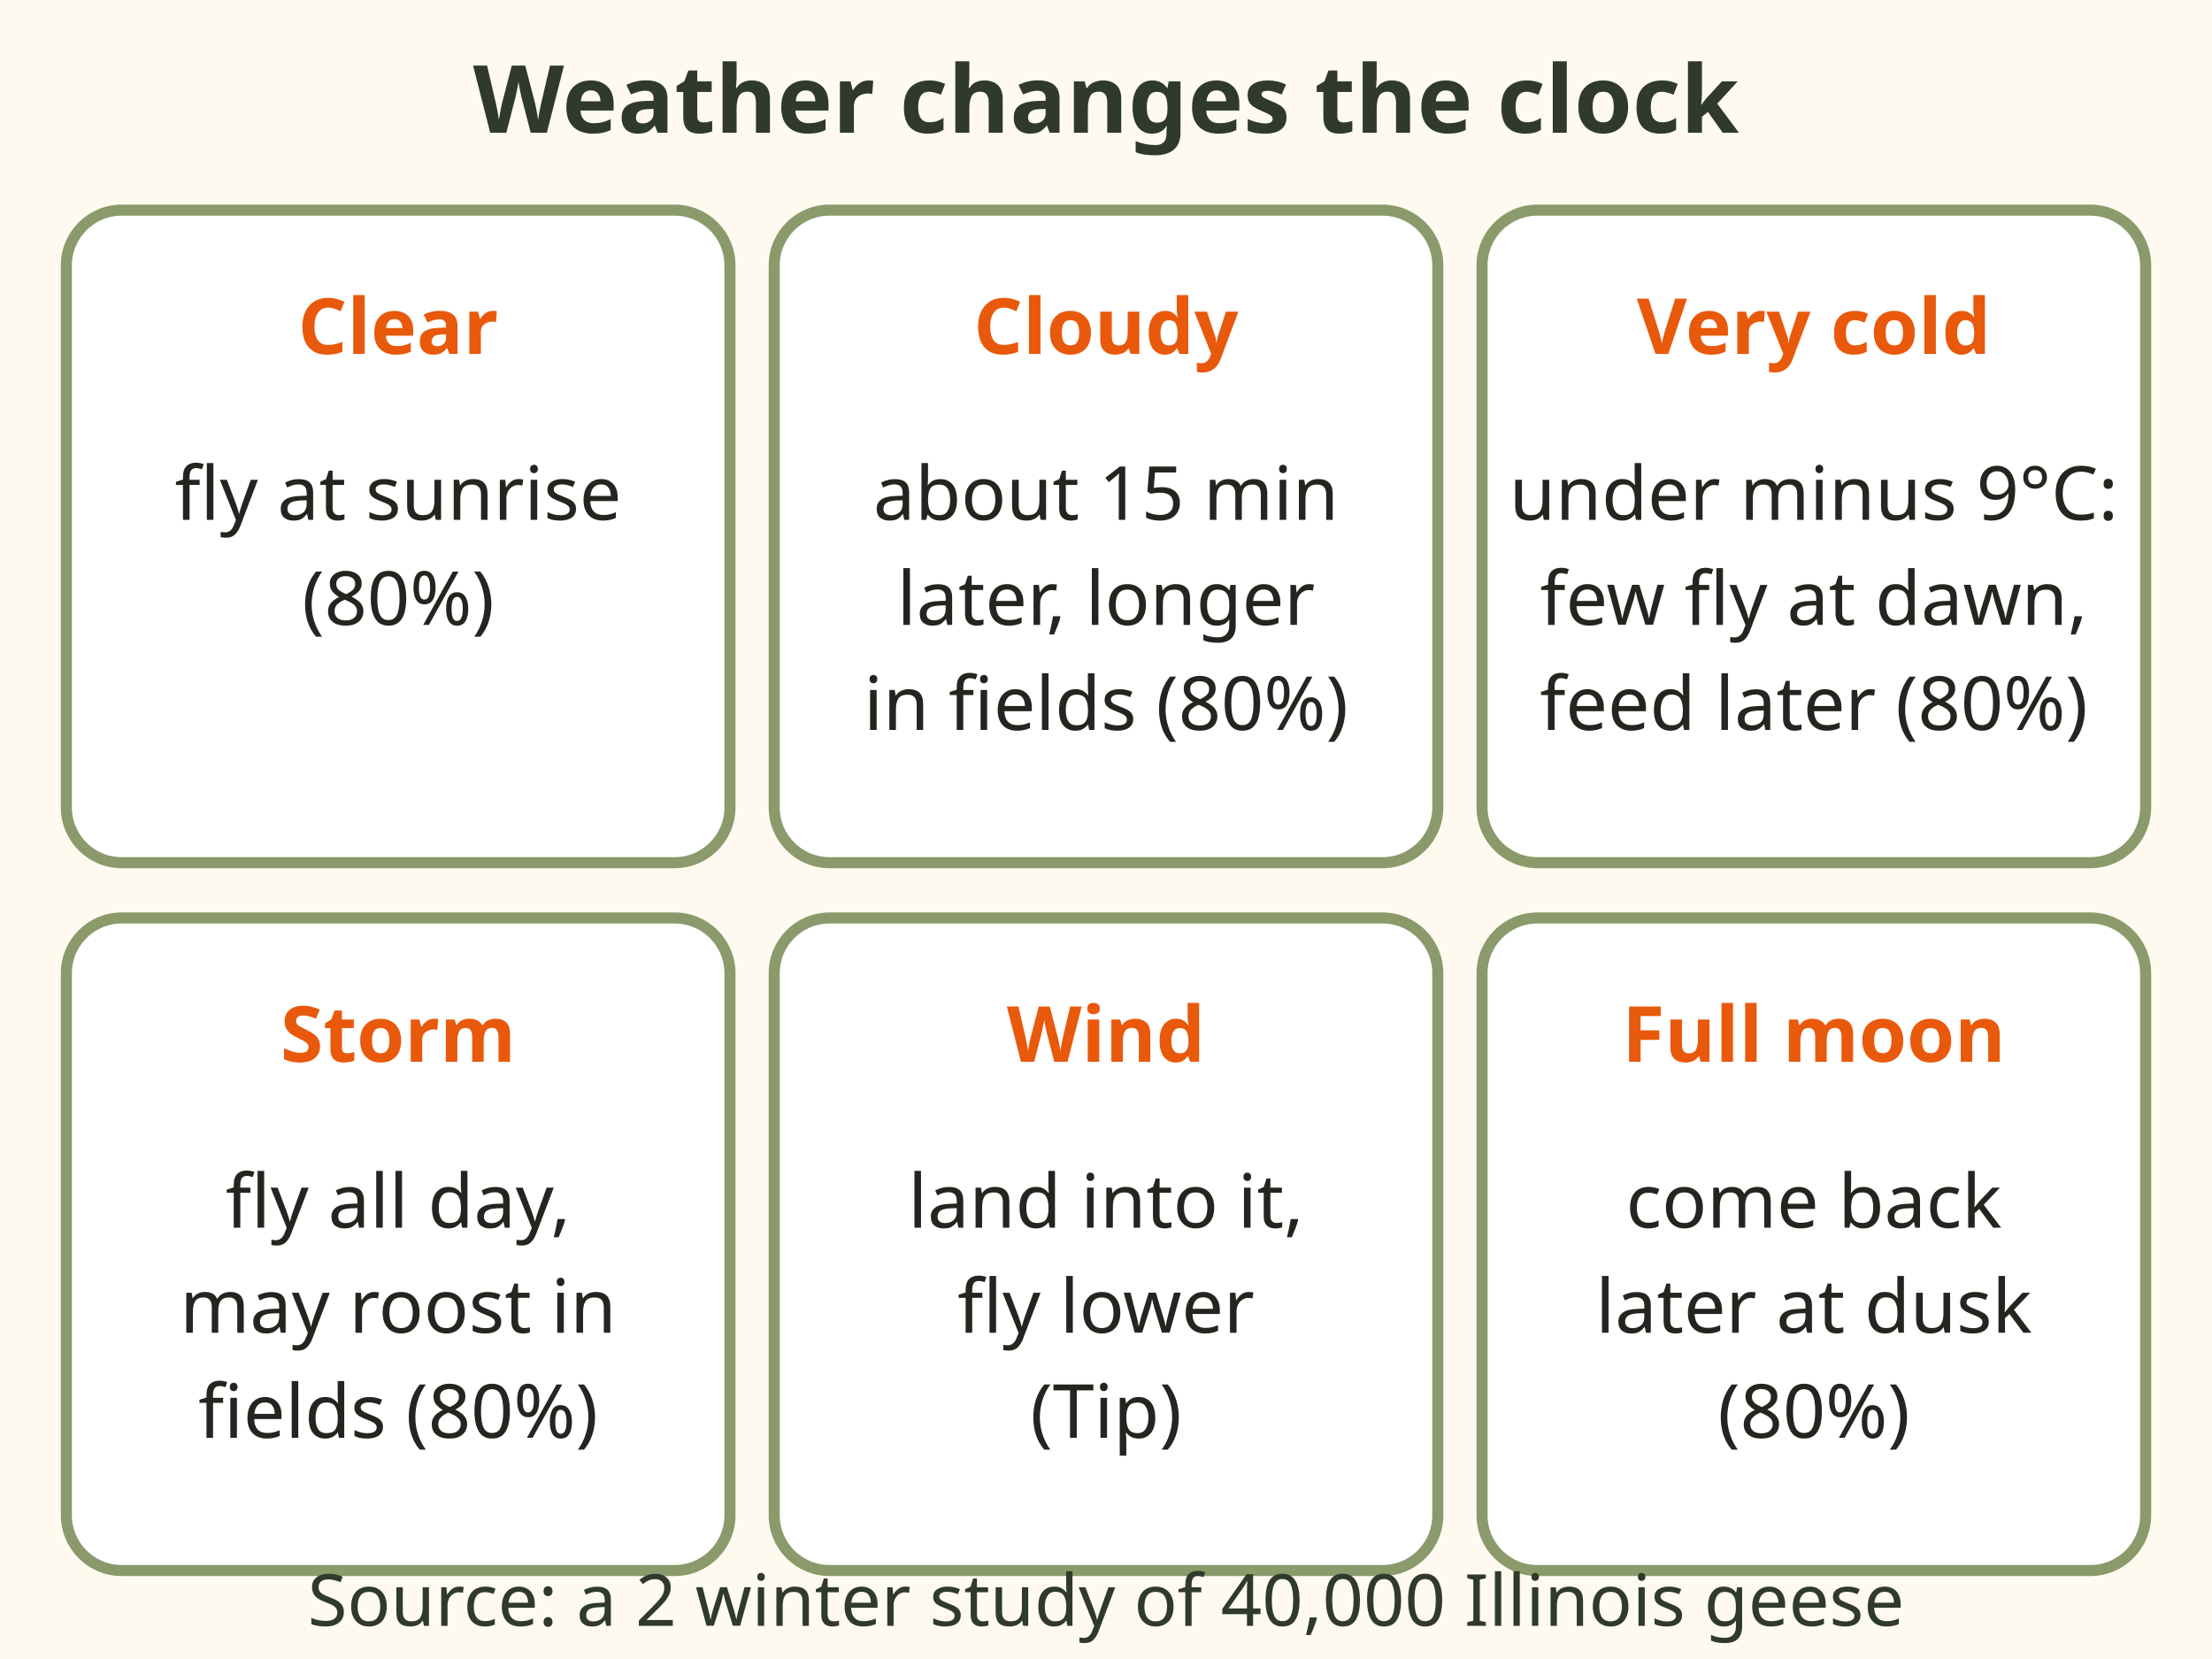
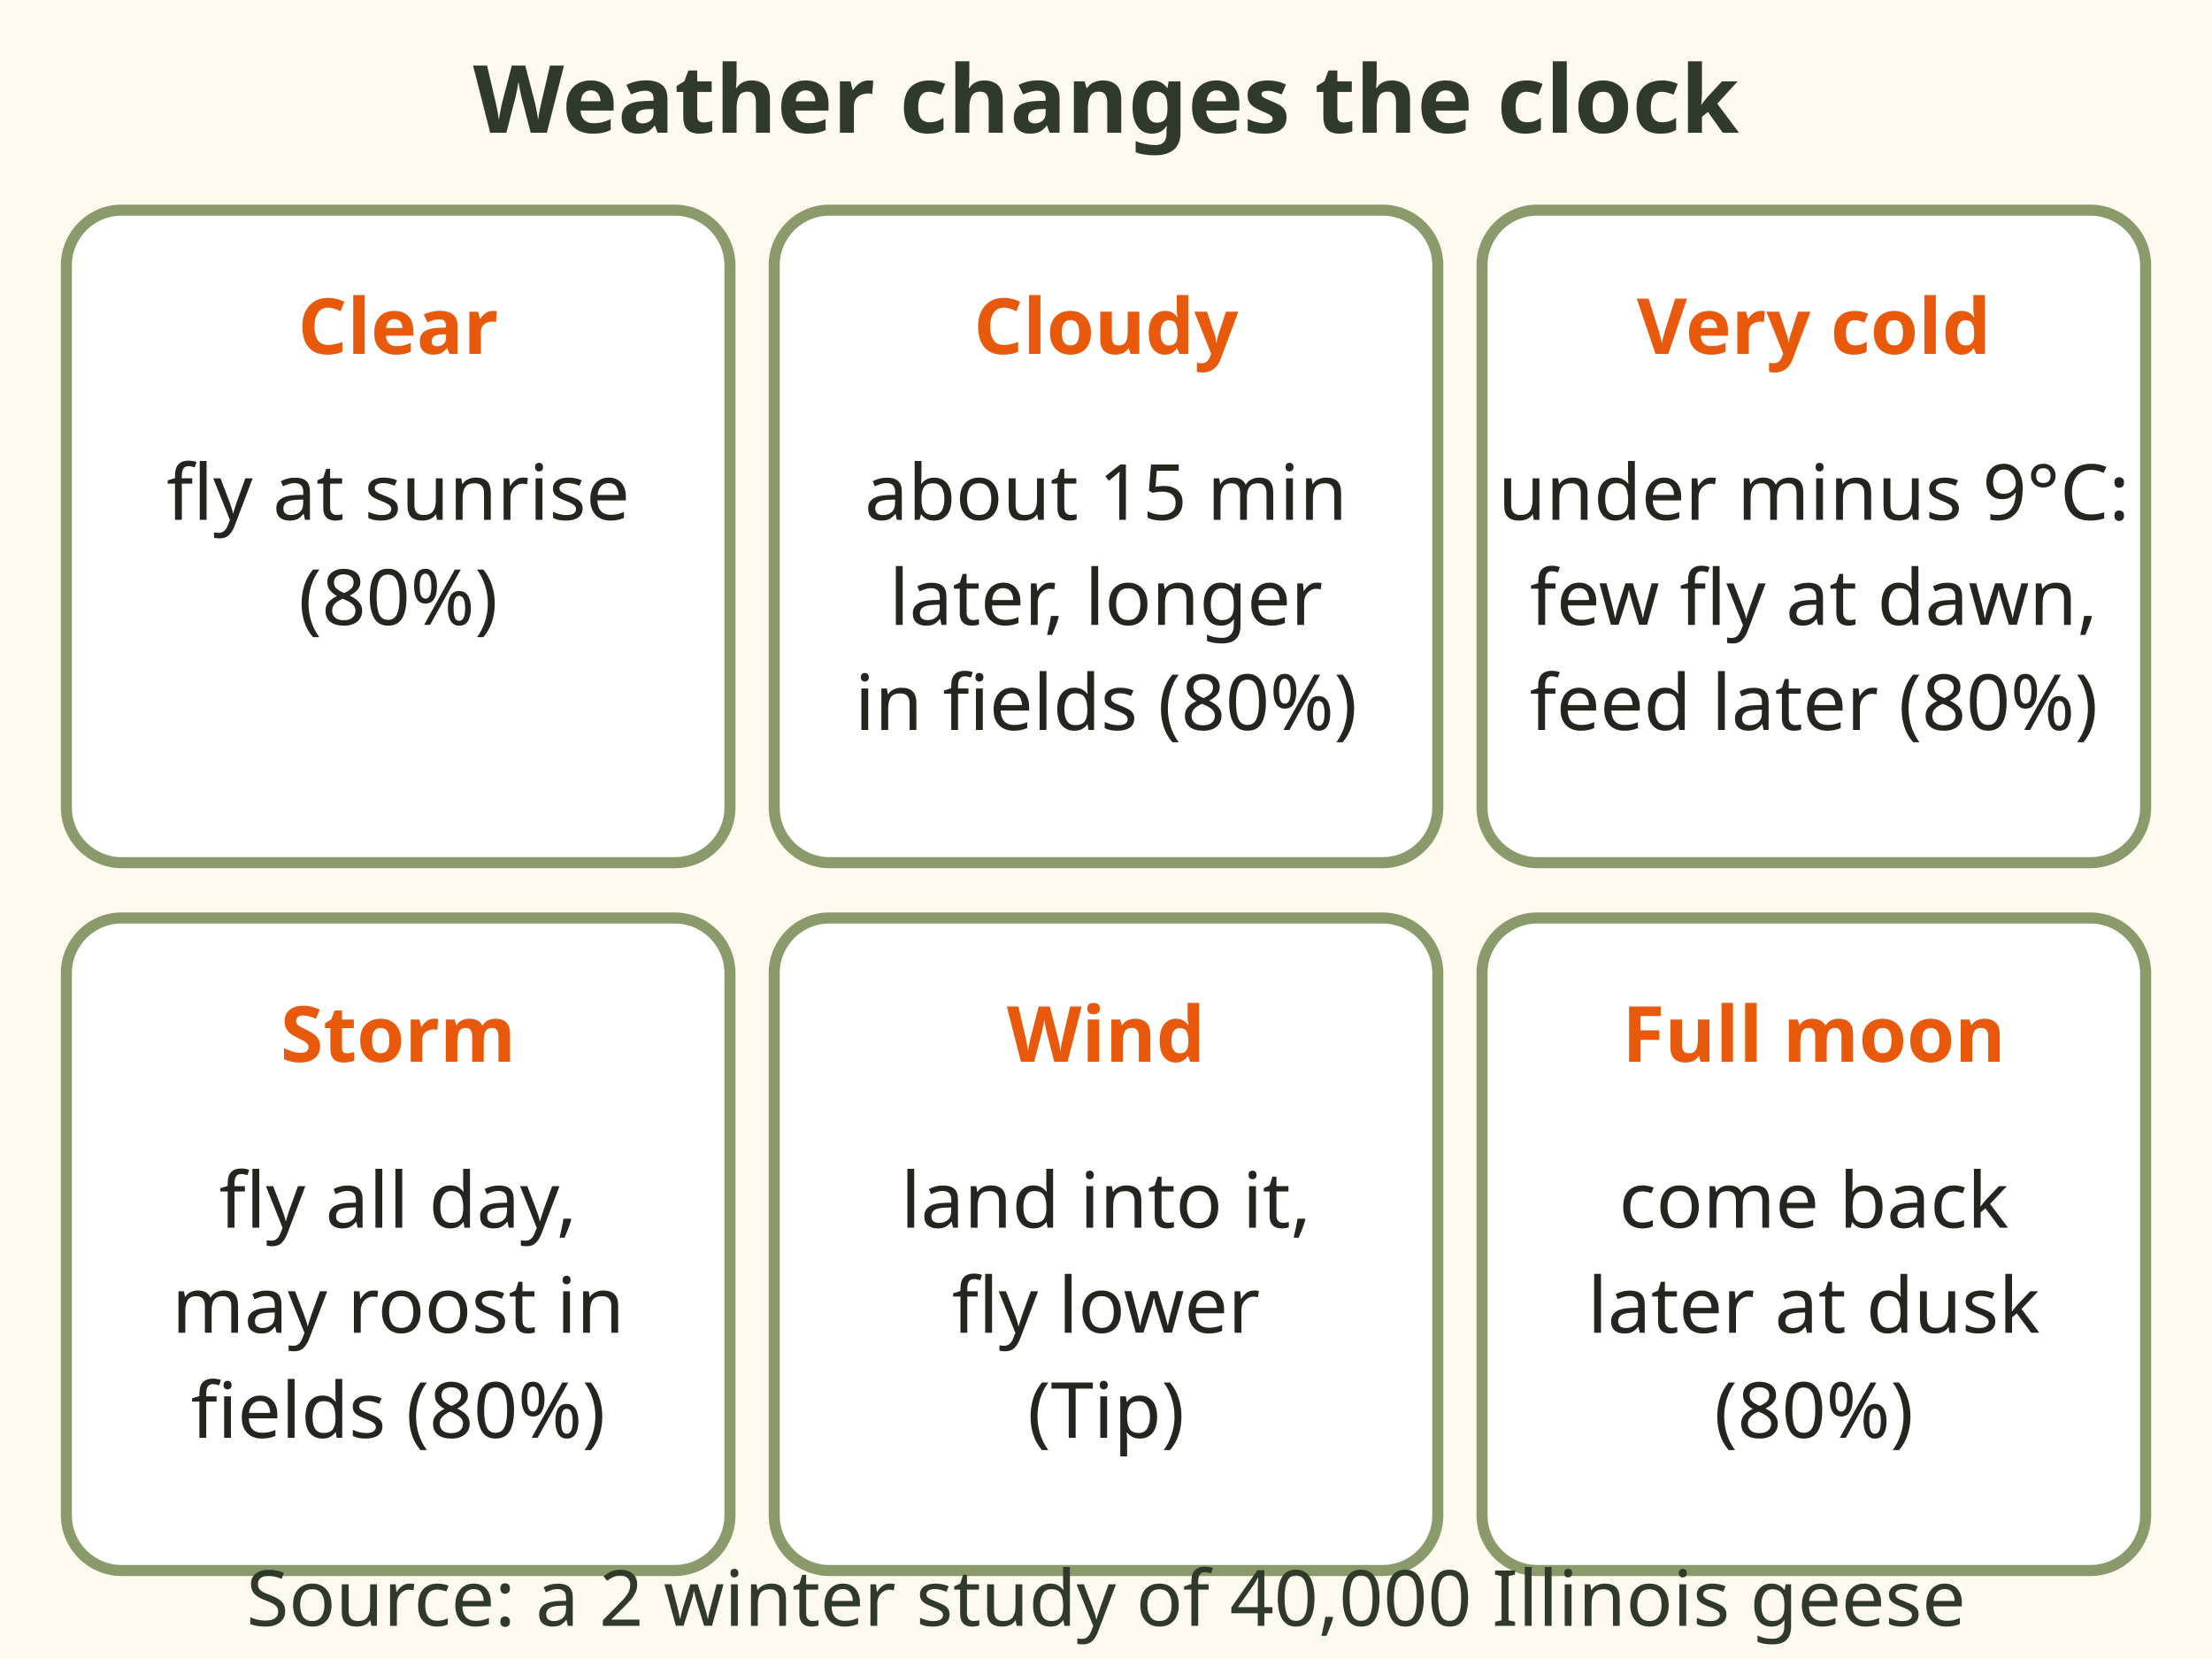
<svg xmlns="http://www.w3.org/2000/svg" viewBox="0 0 400 300" font-family="sans-serif" role="img" aria-label="Six weather cards. Clear: geese fly at sunrise, 80 percent. Cloudy: about 15 minutes later, and they stay longer in fields, 80 percent. Below minus 9 Celsius at sunrise: few fly at dawn; they feed in the afternoon, 80 percent. Storm: they fly all day and may roost in fields, 80 percent. Wind: they land into it and fly lower, a Tip. Full moon: they come back later at dusk, 80 percent. Source: a two winter study of about 40,000 Illinois geese.">
  <rect width="400" height="300" fill="#fffaf0" />
  <text x="200" y="24" font-size="17" font-weight="bold" fill="#2f3a2b" text-anchor="middle">Weather changes the clock</text>
  <rect x="12" y="38" width="120" height="118" rx="10" fill="#fff" stroke="#8a9a6b" stroke-width="2" />
  <text x="72" y="64" font-size="14" font-weight="bold" fill="#e8590c" text-anchor="middle">Clear</text>
-   <text x="72" y="94" font-size="13.5" fill="#23261f" text-anchor="middle">fly at sunrise</text>
-   <text x="72" y="113" font-size="13.5" fill="#23261f" text-anchor="middle">(80%)</text>
+   <text x="72" y="94" font-size="14" fill="#23261f" text-anchor="middle">fly at sunrise</text>
+   <text x="72" y="113" font-size="14" fill="#23261f" text-anchor="middle">(80%)</text>
  <rect x="140" y="38" width="120" height="118" rx="10" fill="#fff" stroke="#8a9a6b" stroke-width="2" />
  <text x="200" y="64" font-size="14" font-weight="bold" fill="#e8590c" text-anchor="middle">Cloudy</text>
-   <text x="200" y="94" font-size="13.5" fill="#23261f" text-anchor="middle">about 15 min</text>
-   <text x="200" y="113" font-size="13.5" fill="#23261f" text-anchor="middle">later, longer</text>
-   <text x="200" y="132" font-size="13.5" fill="#23261f" text-anchor="middle">in fields (80%)</text>
+   <text x="200" y="94" font-size="14" fill="#23261f" text-anchor="middle">about 15 min</text>
+   <text x="200" y="113" font-size="14" fill="#23261f" text-anchor="middle">later, longer</text>
+   <text x="200" y="132" font-size="14" fill="#23261f" text-anchor="middle">in fields (80%)</text>
  <rect x="268" y="38" width="120" height="118" rx="10" fill="#fff" stroke="#8a9a6b" stroke-width="2" />
  <text x="328" y="64" font-size="14" font-weight="bold" fill="#e8590c" text-anchor="middle">Very cold</text>
-   <text x="328" y="94" font-size="13.5" fill="#23261f" text-anchor="middle">under minus 9°C:</text>
-   <text x="328" y="113" font-size="13.5" fill="#23261f" text-anchor="middle">few fly at dawn,</text>
-   <text x="328" y="132" font-size="13.5" fill="#23261f" text-anchor="middle">feed later (80%)</text>
+   <text x="328" y="94" font-size="14" fill="#23261f" text-anchor="middle">under minus 9°C:</text>
+   <text x="328" y="113" font-size="14" fill="#23261f" text-anchor="middle">few fly at dawn,</text>
+   <text x="328" y="132" font-size="14" fill="#23261f" text-anchor="middle">feed later (80%)</text>
  <rect x="12" y="166" width="120" height="118" rx="10" fill="#fff" stroke="#8a9a6b" stroke-width="2" />
  <text x="72" y="192" font-size="14" font-weight="bold" fill="#e8590c" text-anchor="middle">Storm</text>
-   <text x="72" y="222" font-size="13.5" fill="#23261f" text-anchor="middle">fly all day,</text>
-   <text x="72" y="241" font-size="13.5" fill="#23261f" text-anchor="middle">may roost in</text>
-   <text x="72" y="260" font-size="13.5" fill="#23261f" text-anchor="middle">fields (80%)</text>
+   <text x="72" y="222" font-size="14" fill="#23261f" text-anchor="middle">fly all day,</text>
+   <text x="72" y="241" font-size="14" fill="#23261f" text-anchor="middle">may roost in</text>
+   <text x="72" y="260" font-size="14" fill="#23261f" text-anchor="middle">fields (80%)</text>
  <rect x="140" y="166" width="120" height="118" rx="10" fill="#fff" stroke="#8a9a6b" stroke-width="2" />
  <text x="200" y="192" font-size="14" font-weight="bold" fill="#e8590c" text-anchor="middle">Wind</text>
-   <text x="200" y="222" font-size="13.5" fill="#23261f" text-anchor="middle">land into it,</text>
-   <text x="200" y="241" font-size="13.5" fill="#23261f" text-anchor="middle">fly lower</text>
-   <text x="200" y="260" font-size="13.5" fill="#23261f" text-anchor="middle">(Tip)</text>
+   <text x="200" y="222" font-size="14" fill="#23261f" text-anchor="middle">land into it,</text>
+   <text x="200" y="241" font-size="14" fill="#23261f" text-anchor="middle">fly lower</text>
+   <text x="200" y="260" font-size="14" fill="#23261f" text-anchor="middle">(Tip)</text>
  <rect x="268" y="166" width="120" height="118" rx="10" fill="#fff" stroke="#8a9a6b" stroke-width="2" />
  <text x="328" y="192" font-size="14" font-weight="bold" fill="#e8590c" text-anchor="middle">Full moon</text>
-   <text x="328" y="222" font-size="13.5" fill="#23261f" text-anchor="middle">come back</text>
-   <text x="328" y="241" font-size="13.5" fill="#23261f" text-anchor="middle">later at dusk</text>
-   <text x="328" y="260" font-size="13.5" fill="#23261f" text-anchor="middle">(80%)</text>
-   <text x="200" y="294" font-size="13" fill="#2f3a2b" text-anchor="middle">Source: a 2 winter study of 40,000 Illinois geese</text>
+   <text x="328" y="222" font-size="14" fill="#23261f" text-anchor="middle">come back</text>
+   <text x="328" y="241" font-size="14" fill="#23261f" text-anchor="middle">later at dusk</text>
+   <text x="328" y="260" font-size="14" fill="#23261f" text-anchor="middle">(80%)</text>
+   <text x="200" y="294" font-size="14" fill="#2f3a2b" text-anchor="middle">Source: a 2 winter study of 40,000 Illinois geese</text>
</svg>
